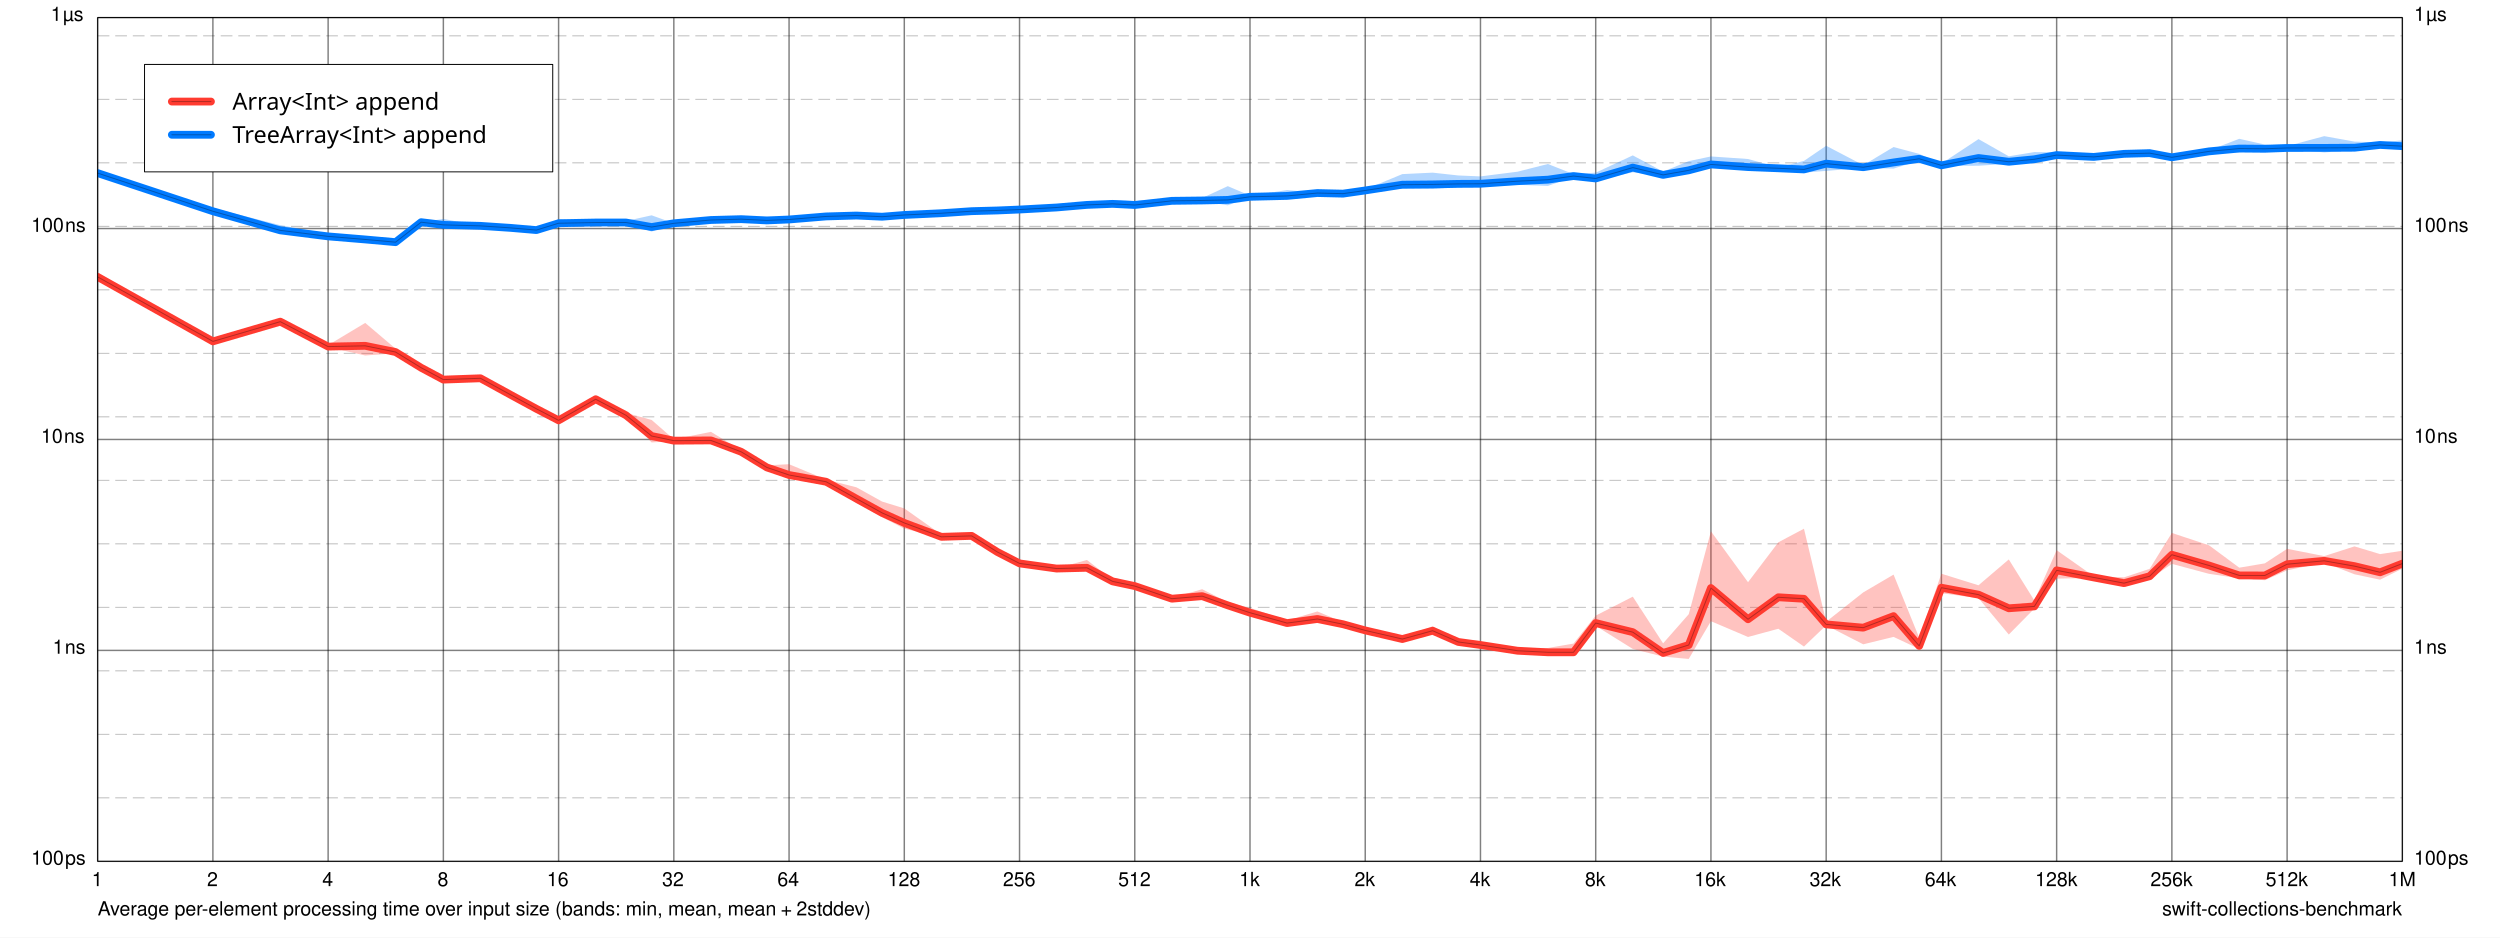
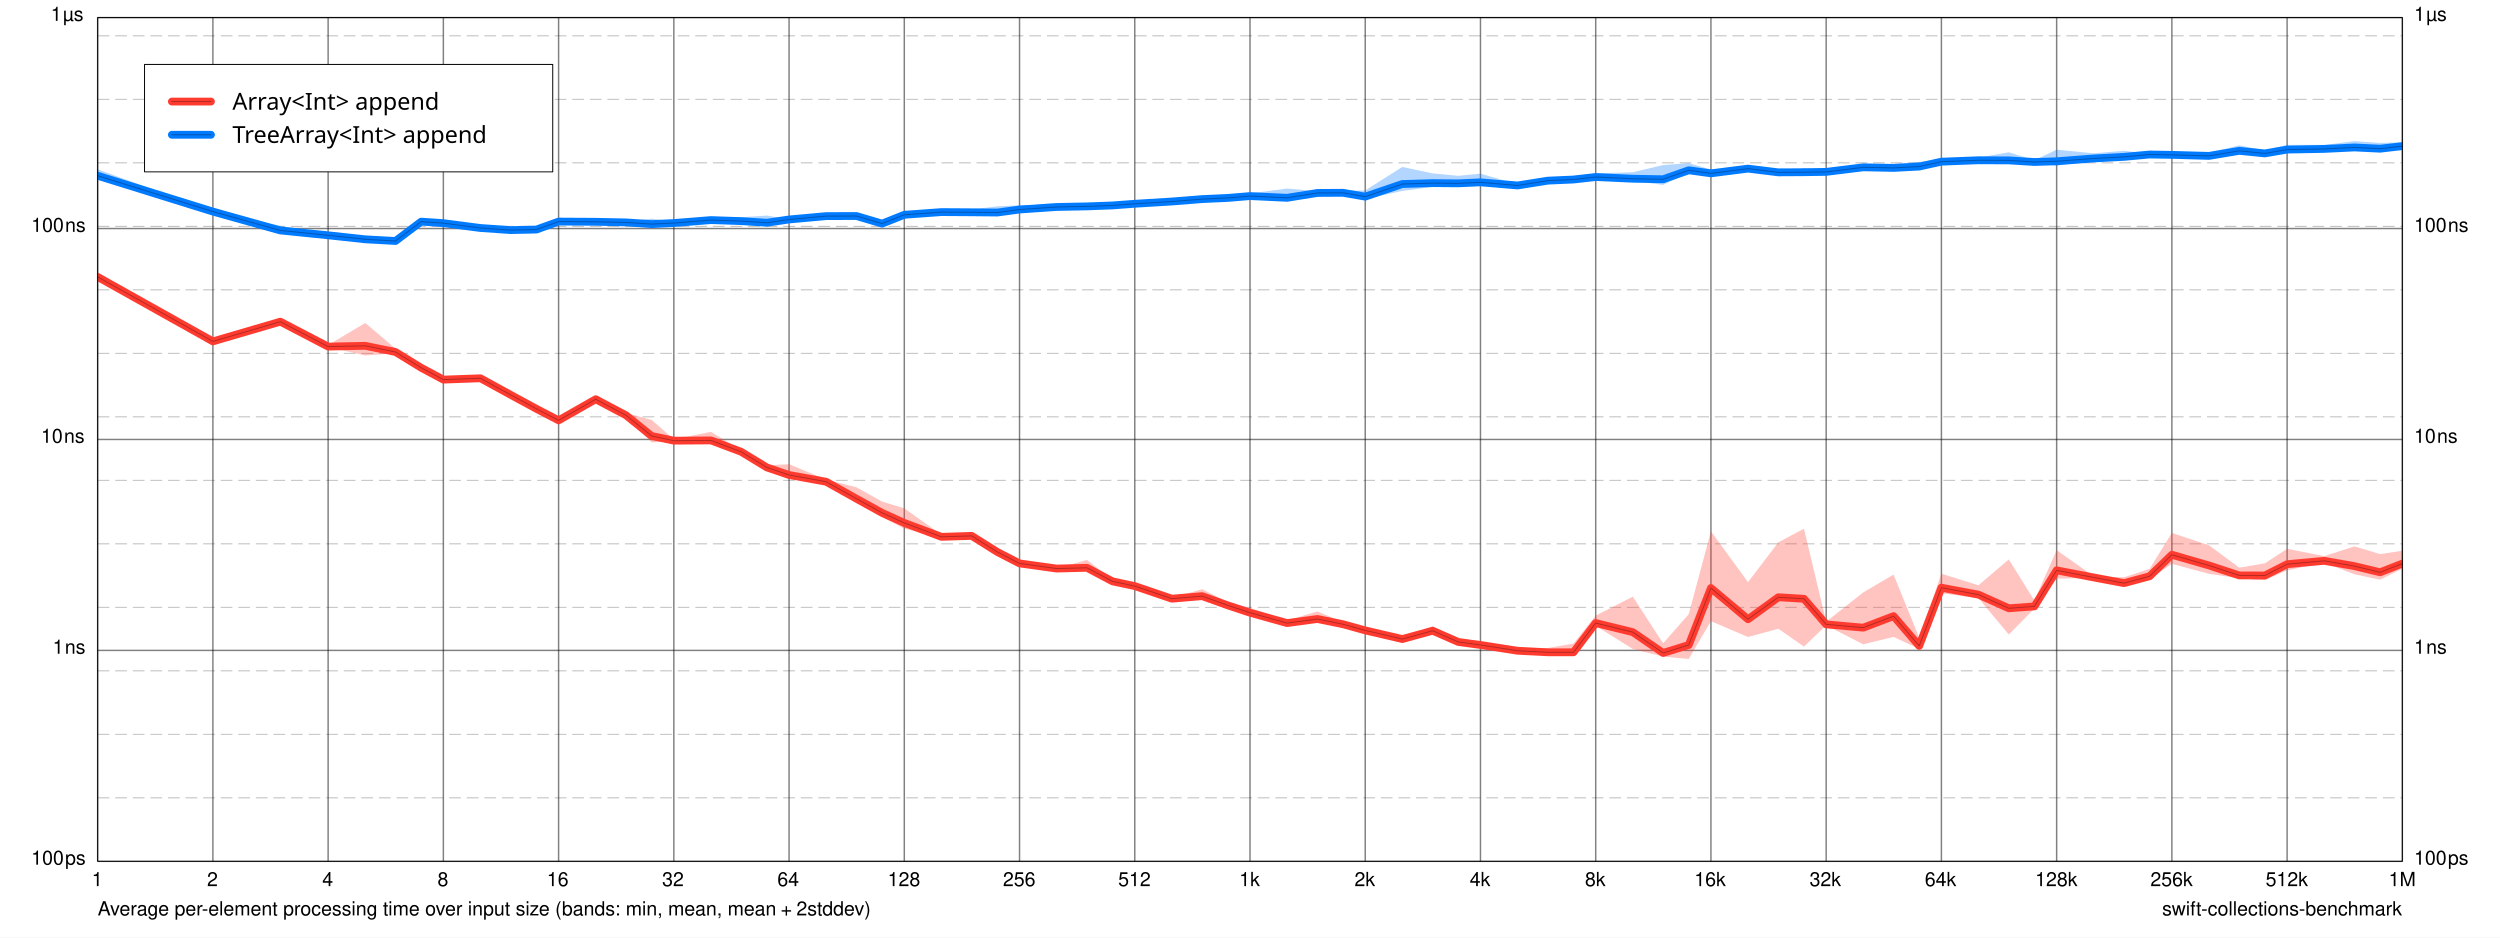
<svg xmlns="http://www.w3.org/2000/svg" xmlns:xlink="http://www.w3.org/1999/xlink" width="1280.0px" height="480.0px" viewBox="0.0 0.0 1280.0 480.0" version="1.1">
  <path d="M 0 0 L 0 480 L 1280 480 L 1280 0 z" fill="#FFFFFF" fill-opacity="1.0" stroke="none" />
  <text x="50" y="468.7" font-family="Helvetica" font-size="10" font-weight="normal" font-style="normal" fill="#000000" fill-opacity="1">Average per-element processing time over input size (bands: min, mean, mean + 2stddev)</text>
  <a xlink:href="https://github.com/apple/swift-collections-benchmark">
    <text x="1107" y="468.7" font-family="Helvetica" font-size="10" font-weight="normal" font-style="normal" fill="#000000" fill-opacity="1">swift-collections-benchmark</text>
  </a>
  <path d="M 50 9 L 50 441" fill="none" stroke-width="0.75" stroke="#000000" stroke-opacity="0.498" stroke-linecap="butt" stroke-linejoin="round" />
  <text x="47" y="453.7" font-family="Helvetica" font-size="10" font-weight="normal" font-style="normal" fill="#000000" fill-opacity="1">1</text>
  <path d="M 109 9 L 109 441" fill="none" stroke-width="0.75" stroke="#000000" stroke-opacity="0.498" stroke-linecap="butt" stroke-linejoin="round" />
  <text x="106" y="453.7" font-family="Helvetica" font-size="10" font-weight="normal" font-style="normal" fill="#000000" fill-opacity="1">2</text>
  <path d="M 168 9 L 168 441" fill="none" stroke-width="0.75" stroke="#000000" stroke-opacity="0.498" stroke-linecap="butt" stroke-linejoin="round" />
  <text x="165" y="453.7" font-family="Helvetica" font-size="10" font-weight="normal" font-style="normal" fill="#000000" fill-opacity="1">4</text>
  <path d="M 227 9 L 227 441" fill="none" stroke-width="0.75" stroke="#000000" stroke-opacity="0.498" stroke-linecap="butt" stroke-linejoin="round" />
  <text x="224" y="453.7" font-family="Helvetica" font-size="10" font-weight="normal" font-style="normal" fill="#000000" fill-opacity="1">8</text>
  <path d="M 286 9 L 286 441" fill="none" stroke-width="0.75" stroke="#000000" stroke-opacity="0.498" stroke-linecap="butt" stroke-linejoin="round" />
  <text x="280" y="453.7" font-family="Helvetica" font-size="10" font-weight="normal" font-style="normal" fill="#000000" fill-opacity="1">16</text>
  <path d="M 345 9 L 345 441" fill="none" stroke-width="0.75" stroke="#000000" stroke-opacity="0.498" stroke-linecap="butt" stroke-linejoin="round" />
  <text x="339" y="453.7" font-family="Helvetica" font-size="10" font-weight="normal" font-style="normal" fill="#000000" fill-opacity="1">32</text>
  <path d="M 404 9 L 404 441" fill="none" stroke-width="0.75" stroke="#000000" stroke-opacity="0.498" stroke-linecap="butt" stroke-linejoin="round" />
  <text x="398" y="453.7" font-family="Helvetica" font-size="10" font-weight="normal" font-style="normal" fill="#000000" fill-opacity="1">64</text>
  <path d="M 463 9 L 463 441" fill="none" stroke-width="0.75" stroke="#000000" stroke-opacity="0.498" stroke-linecap="butt" stroke-linejoin="round" />
  <text x="454.5" y="453.7" font-family="Helvetica" font-size="10" font-weight="normal" font-style="normal" fill="#000000" fill-opacity="1">128</text>
  <path d="M 522 9 L 522 441" fill="none" stroke-width="0.75" stroke="#000000" stroke-opacity="0.498" stroke-linecap="butt" stroke-linejoin="round" />
  <text x="513.5" y="453.7" font-family="Helvetica" font-size="10" font-weight="normal" font-style="normal" fill="#000000" fill-opacity="1">256</text>
  <path d="M 581 9 L 581 441" fill="none" stroke-width="0.75" stroke="#000000" stroke-opacity="0.498" stroke-linecap="butt" stroke-linejoin="round" />
  <text x="572.5" y="453.7" font-family="Helvetica" font-size="10" font-weight="normal" font-style="normal" fill="#000000" fill-opacity="1">512</text>
  <path d="M 640 9 L 640 441" fill="none" stroke-width="0.75" stroke="#000000" stroke-opacity="0.498" stroke-linecap="butt" stroke-linejoin="round" />
  <text x="634.5" y="453.7" font-family="Helvetica" font-size="10" font-weight="normal" font-style="normal" fill="#000000" fill-opacity="1">1k</text>
  <path d="M 699 9 L 699 441" fill="none" stroke-width="0.75" stroke="#000000" stroke-opacity="0.498" stroke-linecap="butt" stroke-linejoin="round" />
  <text x="693.5" y="453.7" font-family="Helvetica" font-size="10" font-weight="normal" font-style="normal" fill="#000000" fill-opacity="1">2k</text>
  <path d="M 758 9 L 758 441" fill="none" stroke-width="0.75" stroke="#000000" stroke-opacity="0.498" stroke-linecap="butt" stroke-linejoin="round" />
  <text x="752.5" y="453.7" font-family="Helvetica" font-size="10" font-weight="normal" font-style="normal" fill="#000000" fill-opacity="1">4k</text>
  <path d="M 817 9 L 817 441" fill="none" stroke-width="0.75" stroke="#000000" stroke-opacity="0.498" stroke-linecap="butt" stroke-linejoin="round" />
  <text x="811.5" y="453.7" font-family="Helvetica" font-size="10" font-weight="normal" font-style="normal" fill="#000000" fill-opacity="1">8k</text>
  <path d="M 876 9 L 876 441" fill="none" stroke-width="0.75" stroke="#000000" stroke-opacity="0.498" stroke-linecap="butt" stroke-linejoin="round" />
  <text x="867.5" y="453.7" font-family="Helvetica" font-size="10" font-weight="normal" font-style="normal" fill="#000000" fill-opacity="1">16k</text>
  <path d="M 935 9 L 935 441" fill="none" stroke-width="0.75" stroke="#000000" stroke-opacity="0.498" stroke-linecap="butt" stroke-linejoin="round" />
  <text x="926.5" y="453.7" font-family="Helvetica" font-size="10" font-weight="normal" font-style="normal" fill="#000000" fill-opacity="1">32k</text>
  <path d="M 994 9 L 994 441" fill="none" stroke-width="0.75" stroke="#000000" stroke-opacity="0.498" stroke-linecap="butt" stroke-linejoin="round" />
  <text x="985.5" y="453.7" font-family="Helvetica" font-size="10" font-weight="normal" font-style="normal" fill="#000000" fill-opacity="1">64k</text>
  <path d="M 1053 9 L 1053 441" fill="none" stroke-width="0.75" stroke="#000000" stroke-opacity="0.498" stroke-linecap="butt" stroke-linejoin="round" />
  <text x="1042" y="453.7" font-family="Helvetica" font-size="10" font-weight="normal" font-style="normal" fill="#000000" fill-opacity="1">128k</text>
  <path d="M 1112 9 L 1112 441" fill="none" stroke-width="0.75" stroke="#000000" stroke-opacity="0.498" stroke-linecap="butt" stroke-linejoin="round" />
  <text x="1101" y="453.7" font-family="Helvetica" font-size="10" font-weight="normal" font-style="normal" fill="#000000" fill-opacity="1">256k</text>
  <path d="M 1171 9 L 1171 441" fill="none" stroke-width="0.75" stroke="#000000" stroke-opacity="0.498" stroke-linecap="butt" stroke-linejoin="round" />
  <text x="1160" y="453.7" font-family="Helvetica" font-size="10" font-weight="normal" font-style="normal" fill="#000000" fill-opacity="1">512k</text>
  <path d="M 1230 9 L 1230 441" fill="none" stroke-width="0.75" stroke="#000000" stroke-opacity="0.498" stroke-linecap="butt" stroke-linejoin="round" />
  <text x="1223" y="453.7" font-family="Helvetica" font-size="10" font-weight="normal" font-style="normal" fill="#000000" fill-opacity="1">1M</text>
  <path d="M 50 441 L 1230 441" fill="none" stroke-width="0.75" stroke="#000000" stroke-opacity="0.498" stroke-linecap="butt" stroke-linejoin="round" />
  <text x="16" y="442.7" font-family="Helvetica" font-size="10" font-weight="normal" font-style="normal" fill="#000000" fill-opacity="1">100 ps</text>
  <text x="1236" y="442.7" font-family="Helvetica" font-size="10" font-weight="normal" font-style="normal" fill="#000000" fill-opacity="1">100 ps</text>
  <path d="M 50 333 L 1230 333" fill="none" stroke-width="0.75" stroke="#000000" stroke-opacity="0.498" stroke-linecap="butt" stroke-linejoin="round" />
  <text x="27" y="334.7" font-family="Helvetica" font-size="10" font-weight="normal" font-style="normal" fill="#000000" fill-opacity="1">1 ns</text>
  <text x="1236" y="334.7" font-family="Helvetica" font-size="10" font-weight="normal" font-style="normal" fill="#000000" fill-opacity="1">1 ns</text>
  <path d="M 50 225 L 1230 225" fill="none" stroke-width="0.75" stroke="#000000" stroke-opacity="0.498" stroke-linecap="butt" stroke-linejoin="round" />
  <text x="21" y="226.7" font-family="Helvetica" font-size="10" font-weight="normal" font-style="normal" fill="#000000" fill-opacity="1">10 ns</text>
  <text x="1236" y="226.7" font-family="Helvetica" font-size="10" font-weight="normal" font-style="normal" fill="#000000" fill-opacity="1">10 ns</text>
  <path d="M 50 117 L 1230 117" fill="none" stroke-width="0.75" stroke="#000000" stroke-opacity="0.498" stroke-linecap="butt" stroke-linejoin="round" />
  <text x="16" y="118.7" font-family="Helvetica" font-size="10" font-weight="normal" font-style="normal" fill="#000000" fill-opacity="1">100 ns</text>
  <text x="1236" y="118.7" font-family="Helvetica" font-size="10" font-weight="normal" font-style="normal" fill="#000000" fill-opacity="1">100 ns</text>
  <path d="M 50 9 L 1230 9" fill="none" stroke-width="0.75" stroke="#000000" stroke-opacity="0.498" stroke-linecap="butt" stroke-linejoin="round" />
  <text x="26" y="10.7" font-family="Helvetica" font-size="10" font-weight="normal" font-style="normal" fill="#000000" fill-opacity="1">1 µs</text>
  <text x="1236" y="10.7" font-family="Helvetica" font-size="10" font-weight="normal" font-style="normal" fill="#000000" fill-opacity="1">1 µs</text>
  <path d="M 50 408.49 L 1230 408.49" fill="none" stroke-width="0.5" stroke="#000000" stroke-opacity="0.259" stroke-linecap="butt" stroke-linejoin="round" stroke-dasharray="6 3" stroke-dashoffset="0" />
  <path d="M 50 375.98 L 1230 375.98" fill="none" stroke-width="0.5" stroke="#000000" stroke-opacity="0.259" stroke-linecap="butt" stroke-linejoin="round" stroke-dasharray="6 3" stroke-dashoffset="0" />
  <path d="M 50 343.47 L 1230 343.47" fill="none" stroke-width="0.5" stroke="#000000" stroke-opacity="0.259" stroke-linecap="butt" stroke-linejoin="round" stroke-dasharray="6 3" stroke-dashoffset="0" />
  <path d="M 50 310.96 L 1230 310.96" fill="none" stroke-width="0.5" stroke="#000000" stroke-opacity="0.259" stroke-linecap="butt" stroke-linejoin="round" stroke-dasharray="6 3" stroke-dashoffset="0" />
  <path d="M 50 278.44 L 1230 278.44" fill="none" stroke-width="0.5" stroke="#000000" stroke-opacity="0.259" stroke-linecap="butt" stroke-linejoin="round" stroke-dasharray="6 3" stroke-dashoffset="0" />
  <path d="M 50 245.93 L 1230 245.93" fill="none" stroke-width="0.5" stroke="#000000" stroke-opacity="0.259" stroke-linecap="butt" stroke-linejoin="round" stroke-dasharray="6 3" stroke-dashoffset="0" />
  <path d="M 50 213.42 L 1230 213.42" fill="none" stroke-width="0.5" stroke="#000000" stroke-opacity="0.259" stroke-linecap="butt" stroke-linejoin="round" stroke-dasharray="6 3" stroke-dashoffset="0" />
  <path d="M 50 180.91 L 1230 180.91" fill="none" stroke-width="0.5" stroke="#000000" stroke-opacity="0.259" stroke-linecap="butt" stroke-linejoin="round" stroke-dasharray="6 3" stroke-dashoffset="0" />
  <path d="M 50 148.4 L 1230 148.4" fill="none" stroke-width="0.5" stroke="#000000" stroke-opacity="0.259" stroke-linecap="butt" stroke-linejoin="round" stroke-dasharray="6 3" stroke-dashoffset="0" />
  <path d="M 50 115.89 L 1230 115.89" fill="none" stroke-width="0.5" stroke="#000000" stroke-opacity="0.259" stroke-linecap="butt" stroke-linejoin="round" stroke-dasharray="6 3" stroke-dashoffset="0" />
  <path d="M 50 83.376 L 1230 83.376" fill="none" stroke-width="0.5" stroke="#000000" stroke-opacity="0.259" stroke-linecap="butt" stroke-linejoin="round" stroke-dasharray="6 3" stroke-dashoffset="0" />
  <path d="M 50 50.865 L 1230 50.865" fill="none" stroke-width="0.5" stroke="#000000" stroke-opacity="0.259" stroke-linecap="butt" stroke-linejoin="round" stroke-dasharray="6 3" stroke-dashoffset="0" />
  <path d="M 50 18.354 L 1230 18.354" fill="none" stroke-width="0.5" stroke="#000000" stroke-opacity="0.259" stroke-linecap="butt" stroke-linejoin="round" stroke-dasharray="6 3" stroke-dashoffset="0" />
  <path d="M 74 33 L 74 88 L 283 88 L 283 33 z" fill="#FFFFFF" fill-opacity="1.0" stroke="none" />
  <clipPath id="clip-0">
    <path d="M 50 9 L 50 441 L 1230 441 L 1230 9 z" />
  </clipPath>
  <g clip-path="url(#clip-0)">
-     <path d="M 50 87.879L 109 106.48L 143.51 115.3L 168 119.69L 186.99 121.25L 202.51 121.95L 215.63 113.76L 227 112.09L 245.99 115.62L 261.51 116.66L 274.63 117.68L 286 112.18L 304.99 113.93L 320.51 113.15L 333.63 110.24L 345 114.32L 363.99 112.21L 379.51 111.15L 392.63 112.5L 404 111.96L 422.99 110.3L 438.51 110.17L 451.63 109.38L 463 109.79L 481.99 108.52L 497.51 107.12L 510.63 107.72L 522 106.89L 540.99 105.23L 556.51 104.41L 569.63 102.41L 581 102.87L 599.99 101.7L 615.51 101.39L 628.63 95.305L 640 100.15L 658.99 97.316L 674.51 98.632L 687.63 97.239L 699 96.999L 717.99 89.142L 733.51 88.394L 746.63 89.835L 758 90.315L 776.99 87.903L 792.51 83.965L 805.63 89.138L 817 88.41L 835.99 79.559L 851.51 87.86L 864.63 82.496L 876 80.098L 894.99 81.413L 910.51 85.684L 923.63 82.388L 935 74.637L 953.99 84.566L 969.51 75.278L 982.63 78.788L 994 83.767L 1013 71.223L 1028.5 80.018L 1041.6 77.866L 1053 77.991L 1072 80.136L 1087.5 78.136L 1100.6 76.563L 1112 80.278L 1131 77.034L 1146.5 71.066L 1159.6 74.015L 1171 74.826L 1190 69.705L 1205.5 72.499L 1218.6 72.931L 1230 71.858L 1230 75.941L 1218.6 74.67L 1205.5 76.788L 1190 78.052L 1171 76.081L 1159.6 76.956L 1146.5 77.955L 1131 77.67L 1112 80.635L 1100.6 79.072L 1087.5 78.995L 1072 80.415L 1053 79.911L 1041.6 82.915L 1028.5 83.846L 1013 84.86L 994 84.976L 982.63 82.228L 969.51 86.32L 953.99 85.989L 935 87.5L 923.63 88.389L 910.51 86.328L 894.99 87.091L 876 85.729L 864.63 88.983L 851.51 90.155L 835.99 88.22L 817 92.463L 805.63 90.495L 792.51 95.192L 776.99 94.613L 758 95.489L 746.63 95.775L 733.51 96.756L 717.99 96.65L 699 97.696L 687.63 99.837L 674.51 98.906L 658.99 101.41L 640 100.98L 628.63 105.12L 615.51 103.09L 599.99 103.24L 581 105.72L 569.63 105.09L 556.51 105.09L 540.99 106.58L 522 107.42L 510.63 107.78L 497.51 108.47L 481.99 109.41L 463 110.15L 451.63 111.54L 438.51 110.42L 422.99 110.99L 404 112.53L 392.63 112.97L 379.51 112.59L 363.99 112.8L 345 114.33L 333.63 118.57L 320.51 114.21L 304.99 113.93L 286 115.08L 274.63 117.85L 261.51 116.69L 245.99 115.65L 227 116.27L 215.63 113.76L 202.51 124.74L 186.99 123.08L 168 121.51L 143.51 118.93L 109 108.78L 50 88.889" fill="#007AFF" fill-opacity="0.302" stroke="none" />
+     <path d="M 50 86.677L 109 108.21L 143.51 115.6L 168 120.1L 186.99 122.2L 202.51 123.27L 215.63 112.68L 227 113.86L 245.99 116L 261.51 116.42L 274.63 117.19L 286 113.35L 304.99 113.38L 320.51 113.41L 333.63 111.97L 345 113.44L 363.99 112.06L 379.51 111.23L 392.63 110.36L 404 112.28L 422.99 110.09L 438.51 110.48L 451.63 114.27L 463 109.95L 481.99 108.55L 497.51 107.25L 510.63 105.62L 522 105.14L 540.99 104.81L 556.51 104.53L 569.63 103.55L 581 102.9L 599.99 102.72L 615.51 101.12L 628.63 99.489L 640 99.043L 658.99 96.536L 674.51 97.894L 687.63 97.787L 699 97.515L 717.99 85.473L 733.51 88.776L 746.63 90.02L 758 88.936L 776.99 94.292L 792.51 90.957L 805.63 90.153L 817 88.76L 835.99 88.194L 851.51 84.516L 864.63 83.552L 876 86.777L 894.99 86.123L 910.51 88.044L 923.63 86.087L 935 87.395L 953.99 83.993L 969.51 83.941L 982.63 82.849L 994 82.155L 1013 80.671L 1028.5 77.968L 1041.6 82.039L 1053 76.636L 1072 78.5L 1087.5 77.189L 1100.6 78.72L 1112 78.551L 1131 78.126L 1146.5 74.437L 1159.6 77.002L 1171 74.174L 1190 74.184L 1205.5 72.268L 1218.6 73.176L 1230 72.866L 1230 75.522L 1218.6 77.227L 1205.5 76.685L 1190 76.993L 1171 77.467L 1159.6 79.103L 1146.5 78.258L 1131 80.432L 1112 79.548L 1100.6 79.243L 1087.5 81.465L 1072 82.092L 1053 84.873L 1041.6 83.27L 1028.5 83.681L 1013 82.552L 994 82.996L 982.63 86.173L 969.51 86.706L 953.99 86.265L 935 88.223L 923.63 88.928L 910.51 88.312L 894.99 86.413L 876 89.471L 864.63 88.53L 851.51 94.643L 835.99 92.74L 817 91.307L 805.63 92.554L 792.51 93.048L 776.99 95.198L 758 95.017L 746.63 95.301L 733.51 95.65L 717.99 97.749L 699 101.85L 687.63 99.041L 674.51 99.112L 658.99 103.07L 640 100.88L 628.63 102.02L 615.51 102.24L 599.99 103.34L 581 104.85L 569.63 105.77L 556.51 106.07L 540.99 106.39L 522 108.05L 510.63 110.01L 497.51 109.21L 481.99 108.6L 463 109.98L 451.63 114.59L 438.51 110.64L 422.99 110.85L 404 112.4L 392.63 115.43L 379.51 113.93L 363.99 112.9L 345 114.47L 333.63 115.76L 320.51 114.05L 304.99 113.63L 286 113.48L 274.63 117.65L 261.51 118.31L 245.99 117L 227 114.39L 215.63 113.76L 202.51 123.41L 186.99 122.64L 168 120.6L 143.51 118.86L 109 108.37L 50 91.202" fill="#007AFF" fill-opacity="0.302" stroke="none" />
    <path d="M 50 139.49L 109 174.79L 143.51 164.43L 168 176.71L 186.99 165.33L 202.51 178.5L 215.63 187.75L 227 193.29L 245.99 193.11L 261.51 201.76L 274.63 208.61L 286 214.94L 304.99 202.75L 320.51 211.4L 333.63 215.01L 345 224.92L 363.99 221.1L 379.51 230.6L 392.63 238.24L 404 237.68L 422.99 245.57L 438.51 249.51L 451.63 256.8L 463 260.31L 481.99 273.72L 497.51 273.43L 510.63 281.04L 522 286.9L 540.99 290.99L 556.51 286.71L 569.63 296.86L 581 298.62L 599.99 306.09L 615.51 301.68L 628.63 308.34L 640 311.22L 658.99 317.68L 674.51 313.06L 687.63 318.58L 699 322.45L 717.99 326.84L 733.51 320.63L 746.63 327.95L 758 329.85L 776.99 332.75L 792.51 331.76L 805.63 329.52L 817 315.2L 835.99 305.49L 851.51 329.39L 864.63 314.48L 876 272.03L 894.99 298.09L 910.51 277.65L 923.63 270.7L 935 318.33L 953.99 303.3L 969.51 294.2L 982.63 326.54L 994 293.74L 1013 299.66L 1028.5 286.43L 1041.6 307.48L 1053 281.7L 1072 295.05L 1087.5 295.6L 1100.6 291.26L 1112 272.87L 1131 279.18L 1146.5 290.65L 1159.6 288.44L 1171 280.99L 1190 284.73L 1205.5 279.75L 1218.6 283.7L 1230 281.98L 1230 291.13L 1218.6 296.8L 1205.5 294.03L 1190 288.02L 1171 292L 1159.6 297.06L 1146.5 296.11L 1131 293.79L 1112 288.7L 1100.6 296.45L 1087.5 299.66L 1072 295.88L 1053 296.27L 1041.6 311.59L 1028.5 324.88L 1013 306.28L 994 303.72L 982.63 332.25L 969.51 326.09L 953.99 329.89L 935 320.16L 923.63 331.04L 910.51 321.92L 894.99 326.13L 876 318.05L 864.63 337.38L 851.51 336.19L 835.99 332.26L 817 320.42L 805.63 335.65L 792.51 334.78L 776.99 333.33L 758 330.36L 746.63 328.94L 733.51 323.77L 717.99 327.31L 699 322.89L 687.63 319.98L 674.51 318.37L 658.99 319.51L 640 314.63L 628.63 310.52L 615.51 306.54L 599.99 306.68L 581 300.6L 569.63 297.95L 556.51 292.21L 540.99 291.13L 522 289.03L 510.63 283.18L 497.51 274.7L 481.99 275.26L 463 270.68L 451.63 264.82L 438.51 257.59L 422.99 247.04L 404 245.32L 392.63 239.72L 379.51 231.6L 363.99 227.15L 345 225.86L 333.63 226.53L 320.51 213.06L 304.99 205.02L 286 215.32L 274.63 209.56L 261.51 202.33L 245.99 193.88L 227 194.74L 215.63 188.48L 202.51 180.86L 186.99 182.02L 168 177.73L 143.51 164.78L 109 174.79L 50 142.62" fill="#FF3B30" fill-opacity="0.302" stroke="none" />
-     <path d="M 50 88.623L 109 108.16L 143.51 117.95L 168 121.03L 186.99 122.6L 202.51 123.99L 215.63 113.76L 227 115.14L 245.99 115.64L 261.51 116.68L 274.63 117.8L 286 114.3L 304.99 113.93L 320.51 113.93L 333.63 116.24L 345 114.33L 363.99 112.64L 379.51 112.21L 392.63 112.85L 404 112.38L 422.99 110.81L 438.51 110.36L 451.63 110.96L 463 110.06L 481.99 109.17L 497.51 108.12L 510.63 107.76L 522 107.28L 540.99 106.23L 556.51 104.91L 569.63 104.38L 581 104.96L 599.99 102.83L 615.51 102.64L 628.63 102.35L 640 100.76L 658.99 100.31L 674.51 98.834L 687.63 99.145L 699 97.513L 717.99 94.57L 733.51 94.424L 746.63 94.15L 758 94.081L 776.99 92.765L 792.51 91.991L 805.63 90.137L 817 91.37L 835.99 85.799L 851.51 89.544L 864.63 87.2L 876 84.192L 894.99 85.54L 910.51 86.159L 923.63 86.746L 935 83.785L 953.99 85.613L 969.51 83.176L 982.63 81.305L 994 84.657L 1013 80.898L 1028.5 82.816L 1041.6 81.543L 1053 79.402L 1072 80.342L 1087.5 78.769L 1100.6 78.404L 1112 80.542L 1131 77.503L 1146.5 76.056L 1159.6 76.17L 1171 75.75L 1190 75.724L 1205.5 75.629L 1218.6 74.21L 1230 74.84" fill="none" stroke-width="4" stroke="#007AFF" stroke-opacity="1" stroke-linecap="round" stroke-linejoin="round" />
+     <path d="M 50 89.977L 109 108.33L 143.51 117.99L 168 120.47L 186.99 122.53L 202.51 123.38L 215.63 113.48L 227 114.25L 245.99 116.74L 261.51 117.81L 274.63 117.53L 286 113.45L 304.99 113.56L 320.51 113.88L 333.63 114.74L 345 114.2L 363.99 112.68L 379.51 113.21L 392.63 114.05L 404 112.37L 422.99 110.65L 438.51 110.6L 451.63 114.5L 463 109.97L 481.99 108.59L 497.51 108.69L 510.63 108.82L 522 107.27L 540.99 105.97L 556.51 105.67L 569.63 105.18L 581 104.33L 599.99 103.17L 615.51 101.94L 628.63 101.34L 640 100.39L 658.99 101.28L 674.51 98.791L 687.63 98.71L 699 100.68L 717.99 94.22L 733.51 93.755L 746.63 93.863L 758 93.351L 776.99 94.96L 792.51 92.493L 805.63 91.914L 817 90.629L 835.99 91.509L 851.51 91.78L 864.63 87.178L 876 88.752L 894.99 86.337L 910.51 88.242L 923.63 88.169L 935 88.005L 953.99 85.661L 969.51 85.968L 982.63 85.282L 994 82.775L 1013 82.053L 1028.5 82.12L 1041.6 82.945L 1053 82.578L 1072 81.127L 1087.5 80.31L 1100.6 79.106L 1112 79.285L 1131 79.819L 1146.5 77.23L 1159.6 78.545L 1171 76.584L 1190 76.243L 1205.5 75.491L 1218.6 76.135L 1230 74.814" fill="none" stroke-width="4" stroke="#007AFF" stroke-opacity="1" stroke-linecap="round" stroke-linejoin="round" />
    <path d="M 50 141.78L 109 174.79L 143.51 164.69L 168 177.46L 186.99 177.06L 202.51 180.23L 215.63 188.29L 227 194.36L 245.99 193.68L 261.51 202.18L 274.63 209.31L 286 215.22L 304.99 204.41L 320.51 212.62L 333.63 223.24L 345 225.62L 363.99 225.49L 379.51 231.34L 392.63 239.33L 404 243.2L 422.99 246.66L 438.51 255.34L 451.63 262.59L 463 267.74L 481.99 274.86L 497.51 274.37L 510.63 282.61L 522 288.46L 540.99 291.1L 556.51 290.71L 569.63 297.66L 581 300.07L 599.99 306.53L 615.51 305.22L 628.63 309.94L 640 313.71L 658.99 319.02L 674.51 316.92L 687.63 319.61L 699 322.77L 717.99 327.19L 733.51 322.93L 746.63 328.68L 758 330.23L 776.99 333.18L 792.51 333.97L 805.63 333.97L 817 319L 835.99 323.66L 851.51 334.31L 864.63 330.24L 876 301.09L 894.99 317.05L 910.51 305.8L 923.63 306.58L 935 319.68L 953.99 321.37L 969.51 315.46L 982.63 330.69L 994 300.9L 1013 304.46L 1028.5 311.44L 1041.6 310.48L 1053 292.01L 1072 295.66L 1087.5 298.57L 1100.6 295.04L 1112 284.03L 1131 289.52L 1146.5 294.62L 1159.6 294.65L 1171 288.87L 1190 287.14L 1205.5 289.86L 1218.6 293.01L 1230 288.56" fill="none" stroke-width="4" stroke="#FF3B30" stroke-opacity="1" stroke-linecap="round" stroke-linejoin="round" />
-     <path d="M 50 88.623L 109 108.16L 143.51 117.95L 168 121.03L 186.99 122.6L 202.51 123.99L 215.63 113.76L 227 115.14L 245.99 115.64L 261.51 116.68L 274.63 117.8L 286 114.3L 304.99 113.93L 320.51 113.93L 333.63 116.24L 345 114.33L 363.99 112.64L 379.51 112.21L 392.63 112.85L 404 112.38L 422.99 110.81L 438.51 110.36L 451.63 110.96L 463 110.06L 481.99 109.17L 497.51 108.12L 510.63 107.76L 522 107.28L 540.99 106.23L 556.51 104.91L 569.63 104.38L 581 104.96L 599.99 102.83L 615.51 102.64L 628.63 102.35L 640 100.76L 658.99 100.31L 674.51 98.834L 687.63 99.145L 699 97.513L 717.99 94.57L 733.51 94.424L 746.63 94.15L 758 94.081L 776.99 92.765L 792.51 91.991L 805.63 90.137L 817 91.37L 835.99 85.799L 851.51 89.544L 864.63 87.2L 876 84.192L 894.99 85.54L 910.51 86.159L 923.63 86.746L 935 83.785L 953.99 85.613L 969.51 83.176L 982.63 81.305L 994 84.657L 1013 80.898L 1028.5 82.816L 1041.6 81.543L 1053 79.402L 1072 80.342L 1087.5 78.769L 1100.6 78.404L 1112 80.542L 1131 77.503L 1146.5 76.056L 1159.6 76.17L 1171 75.75L 1190 75.724L 1205.5 75.629L 1218.6 74.21L 1230 74.84" fill="none" stroke-width="0.5" stroke="#000000" stroke-opacity="0.302" stroke-linecap="round" stroke-linejoin="round" />
+     <path d="M 50 89.977L 109 108.33L 143.51 117.99L 168 120.47L 186.99 122.53L 202.51 123.38L 215.63 113.48L 227 114.25L 245.99 116.74L 261.51 117.81L 274.63 117.53L 286 113.45L 304.99 113.56L 320.51 113.88L 333.63 114.74L 345 114.2L 363.99 112.68L 379.51 113.21L 392.63 114.05L 404 112.37L 422.99 110.65L 438.51 110.6L 451.63 114.5L 463 109.97L 481.99 108.59L 497.51 108.69L 510.63 108.82L 522 107.27L 540.99 105.97L 556.51 105.67L 569.63 105.18L 581 104.33L 599.99 103.17L 615.51 101.94L 628.63 101.34L 640 100.39L 658.99 101.28L 674.51 98.791L 687.63 98.71L 699 100.68L 717.99 94.22L 733.51 93.755L 746.63 93.863L 758 93.351L 776.99 94.96L 792.51 92.493L 805.63 91.914L 817 90.629L 835.99 91.509L 851.51 91.78L 864.63 87.178L 876 88.752L 894.99 86.337L 910.51 88.242L 923.63 88.169L 935 88.005L 953.99 85.661L 969.51 85.968L 982.63 85.282L 994 82.775L 1013 82.053L 1028.5 82.12L 1041.6 82.945L 1053 82.578L 1072 81.127L 1087.5 80.31L 1100.6 79.106L 1112 79.285L 1131 79.819L 1146.5 77.23L 1159.6 78.545L 1171 76.584L 1190 76.243L 1205.5 75.491L 1218.6 76.135L 1230 74.814" fill="none" stroke-width="0.5" stroke="#000000" stroke-opacity="0.302" stroke-linecap="round" stroke-linejoin="round" />
    <path d="M 50 141.78L 109 174.79L 143.51 164.69L 168 177.46L 186.99 177.06L 202.51 180.23L 215.63 188.29L 227 194.36L 245.99 193.68L 261.51 202.18L 274.63 209.31L 286 215.22L 304.99 204.41L 320.51 212.62L 333.63 223.24L 345 225.62L 363.99 225.49L 379.51 231.34L 392.63 239.33L 404 243.2L 422.99 246.66L 438.51 255.34L 451.63 262.59L 463 267.74L 481.99 274.86L 497.51 274.37L 510.63 282.61L 522 288.46L 540.99 291.1L 556.51 290.71L 569.63 297.66L 581 300.07L 599.99 306.53L 615.51 305.22L 628.63 309.94L 640 313.71L 658.99 319.02L 674.51 316.92L 687.63 319.61L 699 322.77L 717.99 327.19L 733.51 322.93L 746.63 328.68L 758 330.23L 776.99 333.18L 792.51 333.97L 805.63 333.97L 817 319L 835.99 323.66L 851.51 334.31L 864.63 330.24L 876 301.09L 894.99 317.05L 910.51 305.8L 923.63 306.58L 935 319.68L 953.99 321.37L 969.51 315.46L 982.63 330.69L 994 300.9L 1013 304.46L 1028.5 311.44L 1041.6 310.48L 1053 292.01L 1072 295.66L 1087.5 298.57L 1100.6 295.04L 1112 284.03L 1131 289.52L 1146.5 294.62L 1159.6 294.65L 1171 288.87L 1190 287.14L 1205.5 289.86L 1218.6 293.01L 1230 288.56" fill="none" stroke-width="0.5" stroke="#000000" stroke-opacity="0.302" stroke-linecap="round" stroke-linejoin="round" />
  </g>
  <path d="M 74 33 L 74 88 L 283 88 L 283 33 z" fill="#FFFFFF" fill-opacity="0.702" stroke-width="0.5" stroke="#000000" stroke-opacity="1" stroke-linecap="round" stroke-linejoin="round" />
  <path d="M 88 52 L 108 52" fill="none" stroke-width="4" stroke="#FF3B30" stroke-opacity="1" stroke-linecap="round" stroke-linejoin="round" />
  <path d="M 88 52 L 108 52" fill="none" stroke-width="0.5" stroke="#000000" stroke-opacity="0.302" stroke-linecap="round" stroke-linejoin="round" />
  <text x="119" y="56.17" font-family="Menlo" font-size="12" font-weight="normal" font-style="normal" fill="#000000" fill-opacity="1">Array&lt;Int&gt; append</text>
  <path d="M 88 69 L 108 69" fill="none" stroke-width="4" stroke="#007AFF" stroke-opacity="1" stroke-linecap="round" stroke-linejoin="round" />
  <path d="M 88 69 L 108 69" fill="none" stroke-width="0.5" stroke="#000000" stroke-opacity="0.302" stroke-linecap="round" stroke-linejoin="round" />
  <text x="119" y="73.17" font-family="Menlo" font-size="12" font-weight="normal" font-style="normal" fill="#000000" fill-opacity="1">TreeArray&lt;Int&gt; append</text>
  <path d="M 50 9 L 50 441 L 1230 441 L 1230 9 z" fill="none" stroke-width="0.5" stroke="#000000" stroke-opacity="1" stroke-linecap="round" stroke-linejoin="round" />
</svg>
